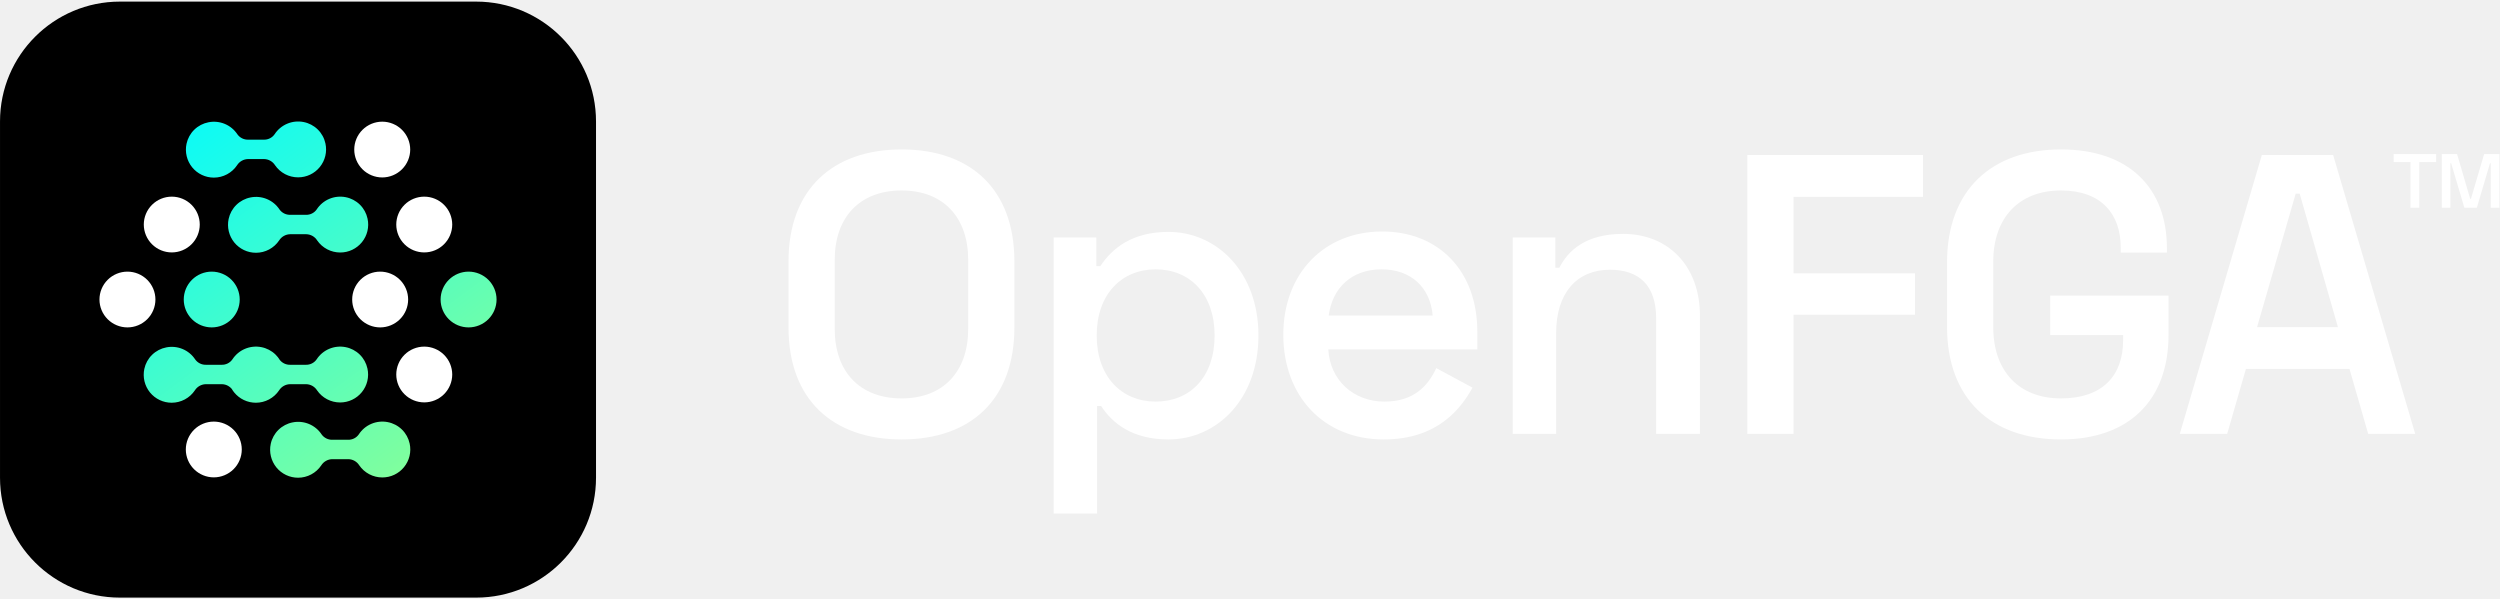
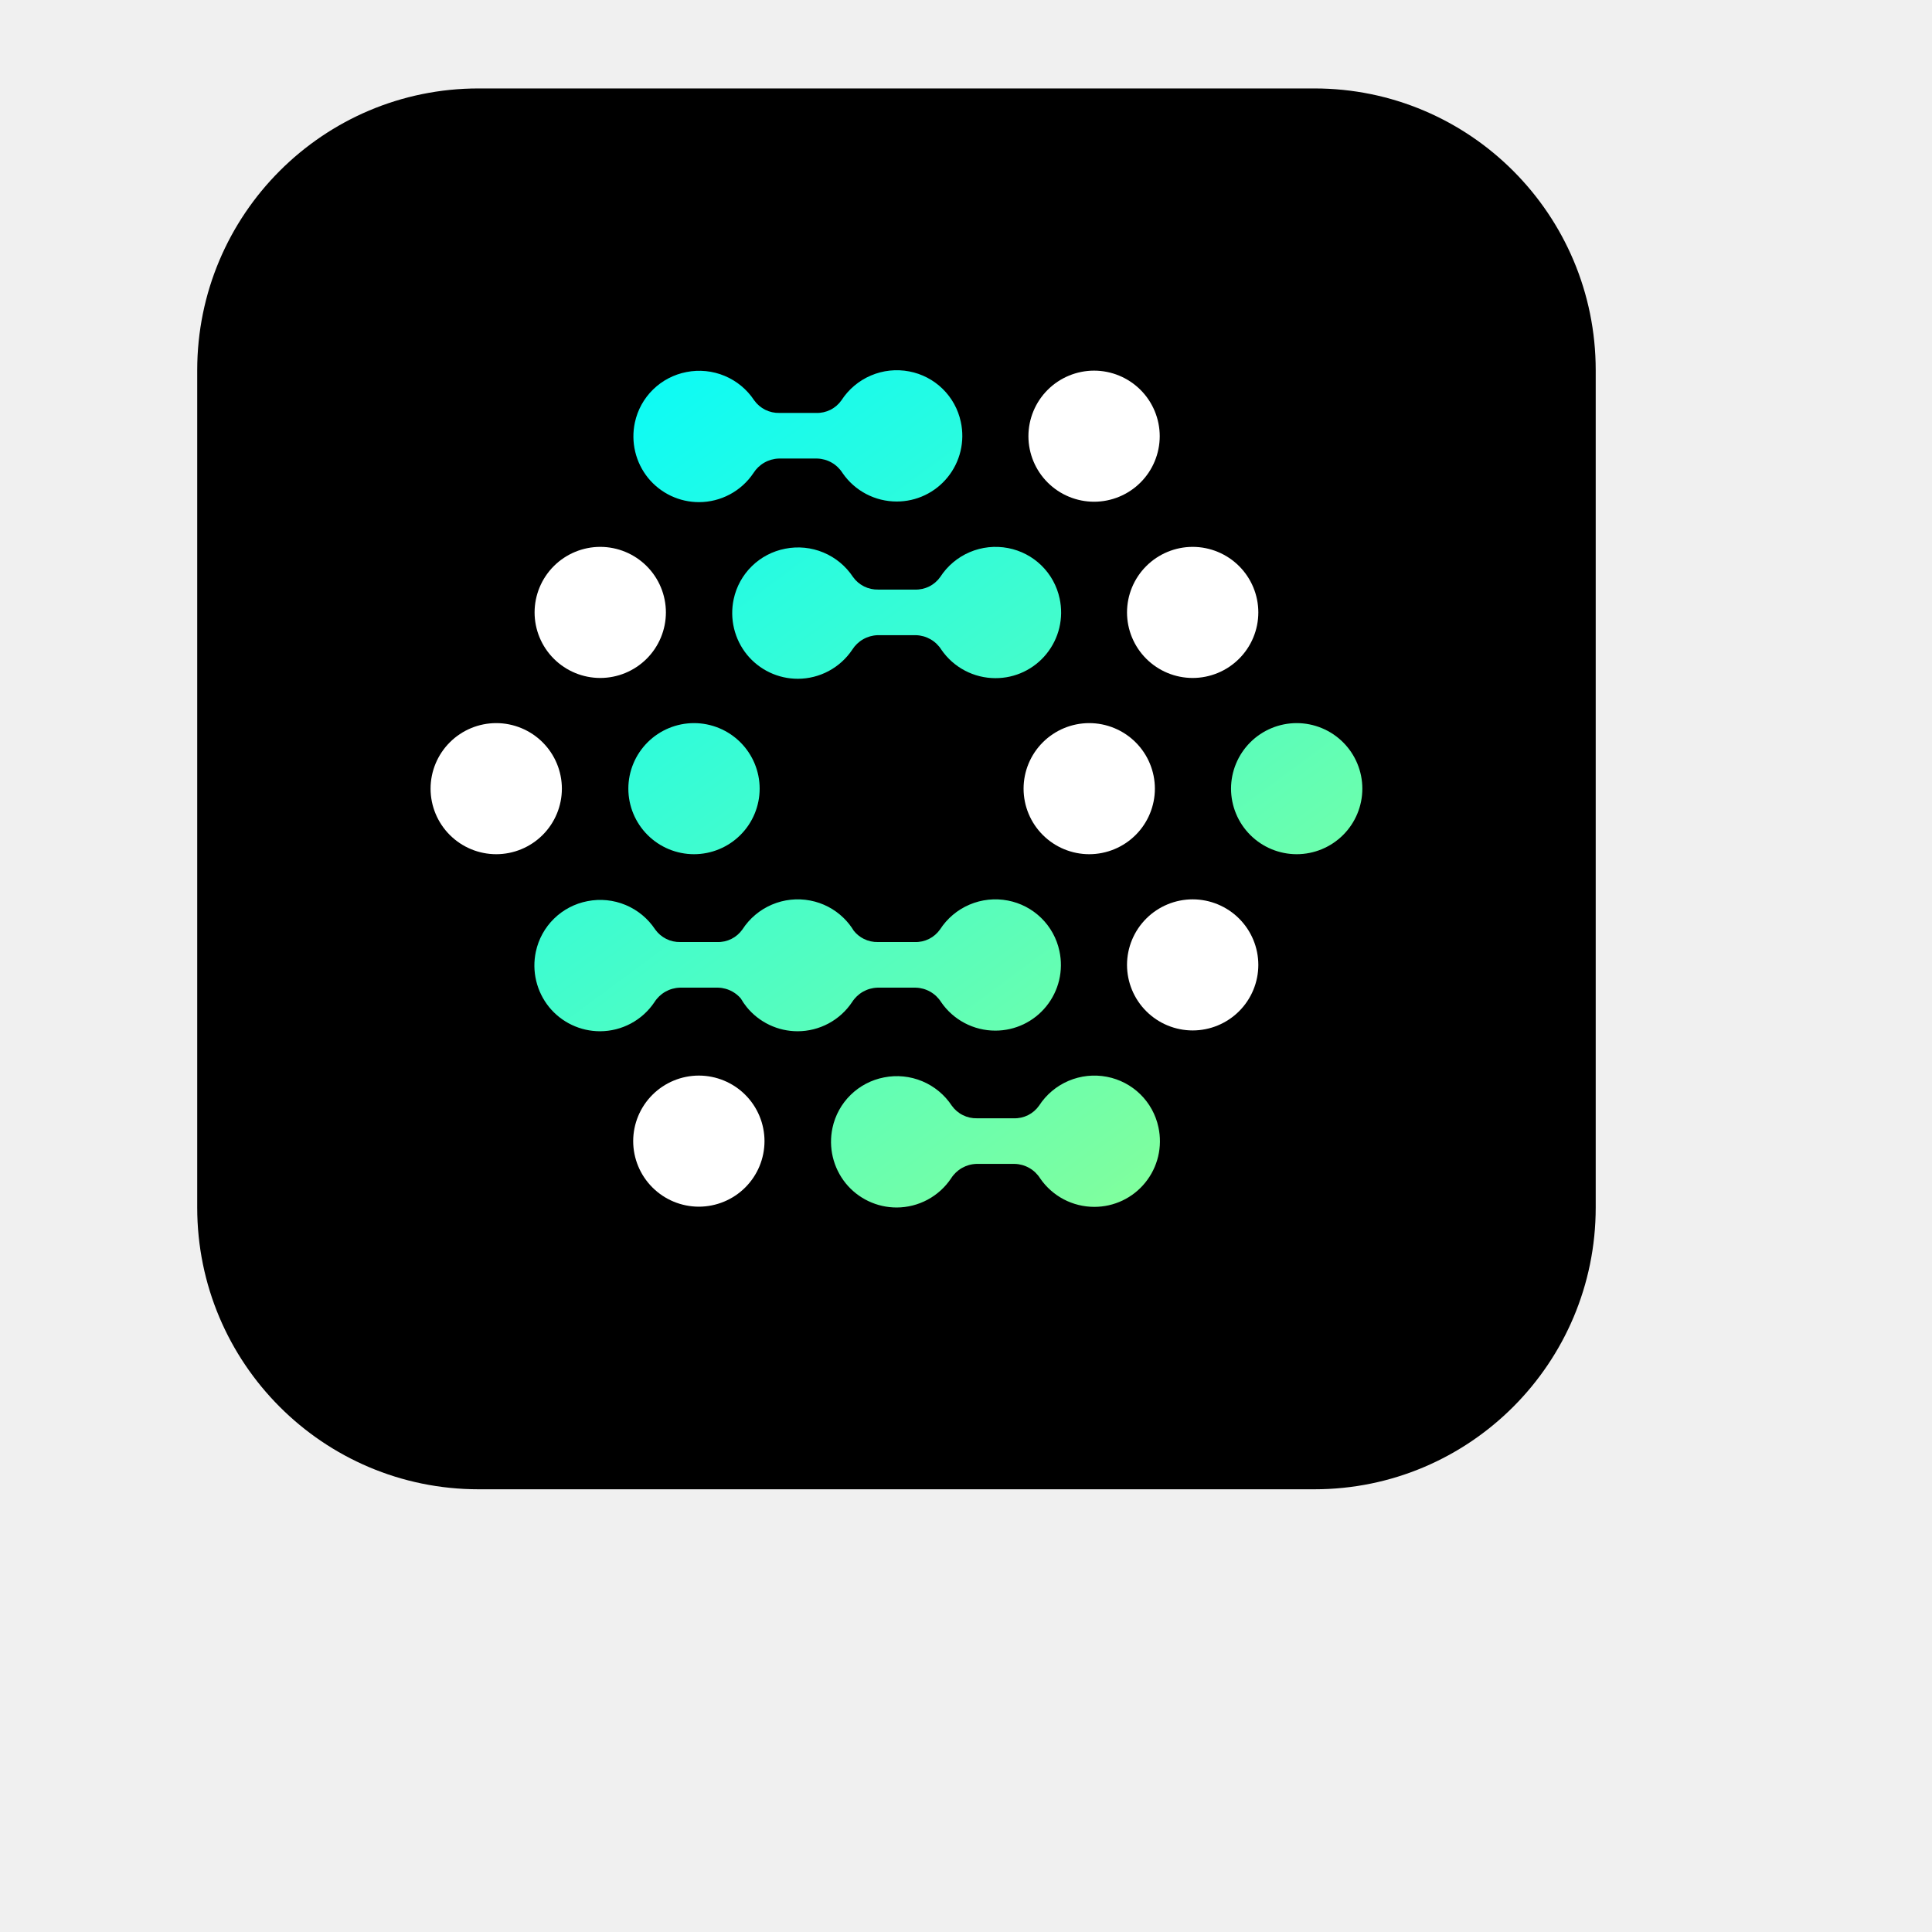
- <svg xmlns="http://www.w3.org/2000/svg" width="1161" height="278" viewBox="0 0 1161 278" fill="none">
-   <path d="M366.187 121.382V152.092C366.187 185.577 386.722 204.077 418.727 204.077C450.732 204.077 471.082 185.577 471.082 152.092V121.382C471.082 87.897 450.732 69.397 418.727 69.397C386.722 69.397 366.187 87.897 366.187 121.382ZM387.647 120.642C387.647 101.032 399.117 88.453 418.727 88.453C438.152 88.453 449.622 101.032 449.622 120.642V152.832C449.622 172.442 438.152 185.022 418.727 185.022C399.117 185.022 387.647 172.442 387.647 152.832V120.642Z" fill="white" />
-   <path d="M489.327 238.487H509.492V188.537H511.342C516.522 196.492 525.772 204.077 542.607 204.077C564.992 204.077 584.417 185.577 584.417 155.792C584.417 126.192 564.992 107.692 542.607 107.692C525.772 107.692 516.522 115.277 510.972 123.602H509.122V110.282H489.327V238.487ZM536.687 186.502C520.962 186.502 509.307 175.032 509.307 155.792C509.307 136.552 520.962 125.082 536.687 125.082C552.597 125.082 564.067 136.552 564.067 155.792C564.067 175.217 552.597 186.502 536.687 186.502Z" fill="white" />
-   <path d="M595.965 155.422C595.965 184.097 614.835 204.077 642.585 204.077C667.745 204.077 678.475 189.647 683.84 180.027L667.005 170.962C663.305 178.917 656.83 186.502 642.955 186.502C628.34 186.502 617.61 176.327 616.87 162.267H686.06V153.942C686.06 126.007 668.3 107.507 641.845 107.507C615.02 107.507 595.965 126.932 595.965 155.422ZM617.055 146.542C618.72 133.777 627.6 125.082 641.66 125.082C655.165 125.082 664.23 133.407 665.34 146.542H617.055Z" fill="white" />
-   <path d="M702.511 110.282V201.487H722.676V154.682C722.676 135.812 732.481 125.267 747.651 125.267C761.156 125.267 769.111 132.482 769.111 147.837V201.487H789.461V146.727C789.461 123.417 774.661 108.617 753.756 108.617C736.366 108.617 728.226 116.387 724.156 124.342H722.306V110.282H702.511Z" fill="white" />
-   <path d="M811.456 71.987V201.487H832.915V146.172H889.341V126.932H832.915V91.412H893.041V71.987H811.456Z" fill="white" />
-   <path d="M904.204 151.722C904.204 185.207 924.739 204.077 957.114 204.077C988.749 204.077 1007.06 185.762 1007.06 155.607V137.292H952.119V155.607H985.974V158.012C985.974 174.477 976.354 185.022 957.114 185.022C937.689 185.022 925.664 172.442 925.664 151.907V121.567C925.664 101.032 937.689 88.453 957.114 88.453C975.984 88.453 984.864 99.552 984.864 114.907V117.312H1006.32V115.277C1006.32 87.713 989.119 69.397 957.114 69.397C924.924 69.397 904.204 88.267 904.204 121.937V151.722Z" fill="white" />
-   <path d="M1050.4 71.987L1012.29 201.487H1034.3L1043 171.332H1091.1L1099.79 201.487H1121.62L1083.51 71.987H1050.4ZM1048.18 151.907L1066.12 89.933H1067.97L1085.73 151.907H1048.18Z" fill="white" />
-   <path d="M1111.62 71.537V75.279H1119.43V96.48H1123.52V75.279H1131.33V71.537H1111.62Z" fill="white" />
-   <path d="M1133.97 71.537V96.48H1137.96V75.813H1138.32L1144.45 96.48H1150.25L1156.35 75.813H1156.7V96.48H1160.73V71.537H1153.64L1147.51 92.311H1147.15L1141.06 71.537H1133.97Z" fill="white" />
-   <path d="M221.106 0.746H55.69C24.937 0.746 0.006 25.676 0.006 56.43V221.846C0.006 252.599 24.937 277.529 55.69 277.529H221.106C251.859 277.529 276.789 252.599 276.789 221.846V56.43C276.789 25.676 251.859 0.746 221.106 0.746Z" fill="black" />
-   <path d="M164.514 69.454C164.517 72.888 165.887 76.181 168.324 78.609C170.76 81.037 174.063 82.403 177.508 82.406C180.954 82.403 184.257 81.037 186.693 78.609C189.129 76.181 190.499 72.888 190.503 69.454C190.499 66.02 189.129 62.728 186.693 60.3C184.257 57.872 180.954 56.506 177.508 56.503C174.063 56.506 170.76 57.872 168.324 60.3C165.887 62.728 164.517 66.02 164.514 69.454Z" fill="white" />
-   <path d="M86.293 208.74C86.296 212.173 87.666 215.466 90.103 217.894C92.539 220.322 95.842 221.688 99.287 221.691C102.733 221.688 106.036 220.322 108.472 217.894C110.908 215.466 112.278 212.173 112.282 208.74C112.278 205.306 110.908 202.013 108.472 199.585C106.036 197.157 102.733 195.791 99.287 195.788C95.842 195.791 92.539 197.157 90.103 199.585C87.666 202.013 86.296 205.306 86.293 208.74Z" fill="white" />
-   <path d="M163.555 139.097C163.558 142.531 164.928 145.823 167.364 148.251C169.801 150.679 173.104 152.045 176.549 152.048C179.994 152.045 183.298 150.679 185.734 148.251C188.17 145.823 189.54 142.531 189.543 139.097C189.54 135.663 188.17 132.371 185.734 129.943C183.298 127.514 179.994 126.149 176.549 126.146C173.104 126.149 169.801 127.514 167.364 129.943C164.928 132.371 163.558 135.663 163.555 139.097Z" fill="white" />
-   <path d="M46.191 139.097C46.195 142.531 47.565 145.823 50.001 148.251C52.437 150.679 55.74 152.045 59.186 152.048C62.631 152.045 65.934 150.679 68.371 148.251C70.807 145.823 72.177 142.531 72.18 139.097C72.177 135.663 70.807 132.371 68.371 129.943C65.934 127.514 62.631 126.149 59.186 126.146C55.74 126.149 52.437 127.514 50.001 129.943C47.565 132.371 46.195 135.663 46.191 139.097Z" fill="white" />
-   <path d="M110.1 76.727C110.637 75.88 111.373 75.177 112.245 74.679C113.117 74.182 114.099 73.904 115.103 73.872H122.719C123.724 73.902 124.706 74.179 125.578 74.676C126.451 75.174 127.187 75.878 127.722 76.727C128.914 78.464 130.513 79.885 132.381 80.867C134.249 81.848 136.329 82.361 138.44 82.361C140.373 82.364 142.281 81.936 144.025 81.108C145.77 80.279 147.306 79.072 148.521 77.574C149.752 76.062 150.626 74.293 151.078 72.399C151.531 70.504 151.55 68.532 151.134 66.63C150.608 64.15 149.359 61.881 147.543 60.107C145.727 58.333 143.426 57.133 140.929 56.657C138.376 56.166 135.734 56.447 133.342 57.465C130.951 58.482 128.92 60.189 127.509 62.367C126.949 63.164 126.198 63.809 125.325 64.244C124.451 64.679 123.483 64.891 122.507 64.86H115.24C114.265 64.885 113.299 64.671 112.426 64.237C111.554 63.802 110.802 63.16 110.238 62.367C108.813 60.213 106.777 58.531 104.389 57.537C102.001 56.542 99.369 56.279 96.831 56.782C94.335 57.261 92.035 58.462 90.22 60.235C88.405 62.009 87.155 64.276 86.625 66.754C86.216 68.657 86.239 70.628 86.691 72.521C87.143 74.415 88.014 76.183 89.239 77.699C90.457 79.196 91.996 80.402 93.742 81.23C95.488 82.058 97.398 82.487 99.332 82.486C101.463 82.48 103.56 81.952 105.438 80.948C107.316 79.944 108.918 78.494 110.1 76.727Z" fill="url(#paint0_linear_144_5750)" />
-   <path d="M129.656 111.628C130.193 110.782 130.929 110.079 131.801 109.581C132.673 109.083 133.654 108.806 134.659 108.774H142.275C143.28 108.804 144.262 109.08 145.134 109.578C146.007 110.076 146.743 110.78 147.278 111.628C148.47 113.365 150.069 114.787 151.937 115.768C153.805 116.75 155.885 117.263 157.996 117.263C159.928 117.266 161.837 116.838 163.581 116.01C165.326 115.181 166.862 113.974 168.077 112.476C169.308 110.964 170.182 109.195 170.634 107.3C171.087 105.406 171.106 103.434 170.69 101.531C170.164 99.052 168.915 96.783 167.099 95.009C165.283 93.235 162.982 92.035 160.485 91.559C157.932 91.068 155.29 91.349 152.898 92.367C150.507 93.384 148.476 95.091 147.065 97.268C146.505 98.065 145.754 98.711 144.881 99.146C144.007 99.581 143.039 99.793 142.063 99.761H134.796C133.821 99.787 132.855 99.573 131.982 99.138C131.11 98.704 130.358 98.061 129.794 97.268C128.369 95.115 126.333 93.433 123.945 92.439C121.557 91.444 118.925 91.181 116.387 91.684C113.891 92.162 111.591 93.364 109.776 95.137C107.961 96.911 106.711 99.178 106.181 101.656C105.772 103.559 105.795 105.529 106.247 107.423C106.699 109.316 107.57 111.085 108.795 112.601C110.014 114.097 111.552 115.304 113.298 116.132C115.044 116.96 116.954 117.389 118.888 117.387C121.019 117.382 123.116 116.854 124.994 115.85C126.872 114.845 128.473 113.396 129.656 111.628Z" fill="url(#paint1_linear_144_5750)" />
-   <path d="M92.649 179.224C91.777 179.722 91.04 180.424 90.504 181.271C89.321 183.038 87.72 184.488 85.842 185.493C83.964 186.497 81.867 187.025 79.735 187.03C77.802 187.032 75.892 186.603 74.145 185.775C72.399 184.947 70.861 183.74 69.642 182.244C68.417 180.728 67.546 178.959 67.094 177.066C66.642 175.172 66.62 173.202 67.028 171.299C67.558 168.821 68.808 166.554 70.624 164.78C72.439 163.006 74.738 161.805 77.234 161.327C79.772 160.824 82.404 161.087 84.792 162.081C87.18 163.076 89.216 164.758 90.641 166.911C91.205 167.704 91.957 168.346 92.83 168.781C93.702 169.216 94.669 169.43 95.644 169.404H102.91C103.886 169.436 104.855 169.224 105.728 168.789C106.601 168.354 107.352 167.708 107.913 166.911C109.323 164.734 111.354 163.027 113.746 162.009C116.137 160.992 118.779 160.711 121.332 161.202C123.83 161.678 126.131 162.878 127.946 164.652C128.723 165.411 129.396 166.26 129.953 167.178C130.49 167.849 131.168 168.396 131.94 168.781C132.813 169.216 133.779 169.43 134.754 169.404H142.021C142.997 169.436 143.965 169.224 144.839 168.789C145.712 168.354 146.463 167.708 147.023 166.911C148.434 164.734 150.465 163.027 152.856 162.009C155.248 160.992 157.89 160.711 160.443 161.202C162.94 161.678 165.241 162.878 167.057 164.652C168.873 166.426 170.122 168.695 170.648 171.174C171.064 173.077 171.045 175.049 170.592 176.943C170.14 178.838 169.266 180.607 168.035 182.119C166.82 183.617 165.284 184.824 163.539 185.652C161.795 186.481 159.887 186.909 157.954 186.906C155.843 186.906 153.763 186.393 151.895 185.411C150.027 184.429 148.428 183.008 147.236 181.271C146.701 180.423 145.965 179.719 145.092 179.221C144.22 178.723 143.238 178.447 142.233 178.417H134.617C133.613 178.449 132.631 178.726 131.759 179.224C130.887 179.722 130.151 180.424 129.614 181.271C128.432 183.038 126.83 184.488 124.952 185.493C123.074 186.497 120.977 187.025 118.846 187.03C116.912 187.032 115.002 186.603 113.256 185.775C111.51 184.947 109.972 183.74 108.753 182.244C108.319 181.707 107.93 181.139 107.588 180.544C107.134 180.017 106.591 179.569 105.982 179.221C105.109 178.723 104.127 178.447 103.123 178.417H95.506C94.502 178.449 93.521 178.726 92.649 179.224Z" fill="url(#paint2_linear_144_5750)" />
-   <path d="M151.356 214.046C150.484 214.543 149.747 215.246 149.211 216.093C148.028 217.86 146.427 219.31 144.549 220.314C142.671 221.319 140.574 221.847 138.443 221.852C136.509 221.854 134.599 221.425 132.853 220.597C131.107 219.768 129.568 218.562 128.35 217.065C127.124 215.55 126.254 213.781 125.801 211.887C125.349 209.994 125.327 208.024 125.736 206.121C126.265 203.643 127.516 201.375 129.331 199.602C131.146 197.828 133.445 196.627 135.941 196.149C138.48 195.646 141.111 195.908 143.499 196.903C145.887 197.898 147.924 199.579 149.348 201.733C149.913 202.526 150.664 203.168 151.537 203.603C152.409 204.038 153.376 204.252 154.351 204.226H161.617C162.593 204.257 163.562 204.046 164.435 203.611C165.309 203.175 166.06 202.53 166.62 201.733C168.03 199.556 170.062 197.848 172.453 196.831C174.844 195.814 177.487 195.533 180.04 196.024C182.537 196.499 184.838 197.699 186.654 199.474C188.469 201.248 189.719 203.517 190.245 205.996C190.66 207.899 190.641 209.871 190.189 211.765C189.736 213.66 188.862 215.428 187.631 216.941C186.417 218.438 184.88 219.646 183.136 220.474C181.392 221.303 179.483 221.731 177.551 221.727C175.439 221.728 173.359 221.215 171.492 220.233C169.624 219.251 168.025 217.83 166.833 216.093C166.298 215.245 165.562 214.541 164.689 214.043C163.817 213.545 162.835 213.269 161.83 213.238H154.213C153.209 213.271 152.228 213.548 151.356 214.046Z" fill="url(#paint3_linear_144_5750)" />
-   <path d="M204.615 139.097C204.618 142.53 205.988 145.823 208.424 148.251C210.86 150.679 214.164 152.045 217.609 152.048C221.054 152.045 224.358 150.679 226.794 148.251C229.23 145.823 230.6 142.53 230.603 139.097C230.6 135.663 229.23 132.37 226.794 129.942C224.358 127.514 221.054 126.148 217.609 126.145C214.164 126.148 210.86 127.514 208.424 129.942C205.988 132.37 204.618 135.663 204.615 139.097Z" fill="url(#paint4_linear_144_5750)" />
-   <path d="M89.143 148.251C86.707 145.823 85.337 142.53 85.334 139.097C85.337 135.663 86.707 132.37 89.143 129.942C91.58 127.514 94.883 126.148 98.328 126.145C101.773 126.148 105.077 127.514 107.513 129.942C109.949 132.37 111.319 135.663 111.323 139.097C111.319 142.53 109.949 145.823 107.513 148.251C105.077 150.679 101.773 152.045 98.328 152.048C94.883 152.045 91.58 150.679 89.143 148.251Z" fill="url(#paint5_linear_144_5750)" />
-   <path d="M184.028 104.275C184.031 107.709 185.401 111.001 187.837 113.429C190.274 115.857 193.577 117.223 197.022 117.226C200.468 117.223 203.771 115.857 206.207 113.429C208.643 111.001 210.013 107.709 210.017 104.275C210.013 100.841 208.643 97.548 206.207 95.12C203.771 92.692 200.468 91.326 197.022 91.323C193.577 91.326 190.274 92.692 187.837 95.12C185.401 97.548 184.031 100.841 184.028 104.275Z" fill="white" />
-   <path d="M66.778 104.275C66.781 107.709 68.151 111.001 70.588 113.429C73.024 115.857 76.327 117.223 79.772 117.226C83.218 117.223 86.521 115.857 88.957 113.429C91.393 111.001 92.763 107.709 92.767 104.275C92.763 100.841 91.393 97.548 88.957 95.12C86.521 92.692 83.218 91.326 79.772 91.323C76.327 91.326 73.024 92.692 70.588 95.12C68.151 97.548 66.781 100.841 66.778 104.275Z" fill="white" />
-   <path d="M184.028 173.918C184.031 177.352 185.401 180.644 187.837 183.073C190.274 185.501 193.577 186.866 197.022 186.87C200.468 186.866 203.771 185.501 206.207 183.073C208.643 180.644 210.013 177.352 210.017 173.918C210.013 170.484 208.643 167.192 206.207 164.764C203.771 162.336 200.468 160.97 197.022 160.967C193.577 160.97 190.274 162.336 187.837 164.764C185.401 167.192 184.031 170.484 184.028 173.918Z" fill="white" />
+ <svg xmlns="http://www.w3.org/2000/svg" viewBox="0 0 500 500">
  <defs>
-     <linearGradient id="paint0_linear_144_5750" x1="66.738" y1="49.099" x2="200.848" y2="231.126" gradientUnits="userSpaceOnUse">
+     <linearGradient id="paint0_linear_1011_17476" x1="87.26" y1="63.335" x2="263.008" y2="301.478" gradientUnits="userSpaceOnUse" gradientTransform="matrix(1, 0, 0, 1, 51.03785, 22.88783)">
      <stop stop-color="#00FAFF" />
      <stop offset="1" stop-color="#8BFF95" />
    </linearGradient>
-     <linearGradient id="paint1_linear_144_5750" x1="66.738" y1="49.099" x2="200.848" y2="231.126" gradientUnits="userSpaceOnUse">
+     <linearGradient id="paint1_linear_1011_17476" x1="87.26" y1="63.335" x2="263.008" y2="301.478" gradientUnits="userSpaceOnUse" gradientTransform="matrix(1, 0, 0, 1, 51.03785, 22.88783)">
      <stop stop-color="#00FAFF" />
      <stop offset="1" stop-color="#8BFF95" />
    </linearGradient>
-     <linearGradient id="paint2_linear_144_5750" x1="66.738" y1="49.099" x2="200.848" y2="231.126" gradientUnits="userSpaceOnUse">
+     <linearGradient id="paint2_linear_1011_17476" x1="87.26" y1="63.335" x2="263.008" y2="301.478" gradientUnits="userSpaceOnUse" gradientTransform="matrix(1, 0, 0, 1, 51.03785, 22.88783)">
      <stop stop-color="#00FAFF" />
      <stop offset="1" stop-color="#8BFF95" />
    </linearGradient>
-     <linearGradient id="paint3_linear_144_5750" x1="66.738" y1="49.099" x2="200.848" y2="231.126" gradientUnits="userSpaceOnUse">
+     <linearGradient id="paint3_linear_1011_17476" x1="87.26" y1="63.335" x2="263.008" y2="301.478" gradientUnits="userSpaceOnUse" gradientTransform="matrix(1, 0, 0, 1, 51.03785, 22.88783)">
      <stop stop-color="#00FAFF" />
      <stop offset="1" stop-color="#8BFF95" />
    </linearGradient>
-     <linearGradient id="paint4_linear_144_5750" x1="66.738" y1="49.099" x2="200.848" y2="231.126" gradientUnits="userSpaceOnUse">
+     <linearGradient id="paint4_linear_1011_17476" x1="87.26" y1="63.335" x2="263.008" y2="301.478" gradientUnits="userSpaceOnUse" gradientTransform="matrix(1, 0, 0, 1, 51.03785, 22.88783)">
      <stop stop-color="#00FAFF" />
      <stop offset="1" stop-color="#8BFF95" />
    </linearGradient>
-     <linearGradient id="paint5_linear_144_5750" x1="66.738" y1="49.099" x2="200.848" y2="231.126" gradientUnits="userSpaceOnUse">
+     <linearGradient id="paint5_linear_1011_17476" x1="87.26" y1="63.335" x2="263.008" y2="301.478" gradientUnits="userSpaceOnUse" gradientTransform="matrix(1, 0, 0, 1, 51.03785, 22.88783)">
      <stop stop-color="#00FAFF" />
      <stop offset="1" stop-color="#8BFF95" />
    </linearGradient>
  </defs>
+   <path d="M 340.156 22.888 L 123.852 22.888 C 83.638 22.888 51.038 55.543 51.038 95.824 L 51.038 312.49 C 51.038 352.771 83.638 385.426 123.852 385.426 L 340.156 385.426 C 380.369 385.426 412.969 352.771 412.969 312.49 L 412.969 95.824 C 412.969 55.543 380.369 22.888 340.156 22.888 Z" fill="black" style="stroke-width: 1;" />
+   <path d="M 266.154 112.884 C 266.158 117.382 267.95 121.695 271.136 124.875 C 274.321 128.055 278.641 129.844 283.146 129.848 C 287.651 129.844 291.971 128.055 295.156 124.875 C 298.342 121.695 300.133 117.382 300.138 112.884 C 300.133 108.387 298.342 104.074 295.156 100.894 C 291.971 97.713 287.651 95.925 283.146 95.92 C 278.641 95.925 274.321 97.713 271.136 100.894 C 267.95 104.074 266.158 108.387 266.154 112.884 Z" fill="white" style="stroke-width: 1;" />
+   <path d="M 163.869 295.324 C 163.874 299.821 165.665 304.134 168.851 307.314 C 172.037 310.495 176.356 312.283 180.861 312.288 C 185.366 312.283 189.686 310.495 192.872 307.314 C 196.057 304.134 197.849 299.821 197.853 295.324 C 197.849 290.826 196.057 286.513 192.872 283.333 C 189.686 280.152 185.366 278.364 180.861 278.359 C 176.356 278.364 172.037 280.152 168.851 283.333 C 165.665 286.513 163.874 290.826 163.869 295.324 Z" fill="white" style="stroke-width: 1;" />
+   <path d="M 264.9 204.104 C 264.904 208.602 266.696 212.914 269.881 216.094 C 273.067 219.275 277.386 221.064 281.892 221.068 C 286.397 221.064 290.716 219.275 293.902 216.094 C 297.088 212.914 298.879 208.602 298.884 204.104 C 298.879 199.606 297.088 195.294 293.902 192.113 C 290.716 188.933 286.397 187.144 281.892 187.14 C 277.386 187.144 273.067 188.933 269.881 192.113 C 266.696 195.294 264.904 199.606 264.9 204.104 Z" fill="white" style="stroke-width: 1;" />
+   <path d="M 111.431 204.104 C 111.436 208.602 113.227 212.914 116.413 216.094 C 119.599 219.275 123.918 221.064 128.423 221.068 C 132.928 221.064 137.248 219.275 140.434 216.094 C 143.619 212.914 145.411 208.602 145.415 204.104 C 145.411 199.606 143.619 195.294 140.434 192.113 C 137.248 188.933 132.928 187.144 128.423 187.14 C 123.918 187.144 119.599 188.933 116.413 192.113 C 113.227 195.294 111.436 199.606 111.431 204.104 Z" fill="white" style="stroke-width: 1;" />
+   <path d="M 195.001 122.41 C 195.702 121.301 196.665 120.381 197.806 119.729 C 198.946 119.077 200.229 118.714 201.542 118.671 L 211.502 118.671 C 212.816 118.711 214.1 119.073 215.241 119.725 C 216.381 120.377 217.344 121.299 218.044 122.41 C 219.602 124.685 221.694 126.547 224.136 127.833 C 226.578 129.119 229.298 129.791 232.059 129.79 C 234.586 129.795 237.081 129.234 239.362 128.149 C 241.644 127.064 243.652 125.482 245.24 123.52 C 246.85 121.54 247.993 119.223 248.585 116.742 C 249.176 114.26 249.202 111.678 248.658 109.185 C 247.97 105.938 246.336 102.966 243.962 100.642 C 241.588 98.318 238.579 96.746 235.313 96.123 C 231.975 95.48 228.52 95.848 225.393 97.181 C 222.266 98.513 219.61 100.749 217.766 103.601 C 217.033 104.645 216.051 105.49 214.909 106.061 C 213.767 106.631 212.5 106.908 211.224 106.867 L 201.722 106.867 C 200.447 106.9 199.183 106.62 198.042 106.051 C 196.901 105.481 195.918 104.64 195.18 103.601 C 193.317 100.78 190.655 98.578 187.532 97.275 C 184.409 95.972 180.968 95.628 177.649 96.287 C 174.385 96.913 171.378 98.487 169.005 100.81 C 166.631 103.133 164.996 106.103 164.304 109.348 C 163.769 111.841 163.798 114.422 164.39 116.902 C 164.981 119.382 166.119 121.699 167.722 123.684 C 169.315 125.644 171.327 127.224 173.61 128.309 C 175.894 129.394 178.391 129.956 180.92 129.953 C 183.707 129.947 186.449 129.255 188.905 127.939 C 191.361 126.624 193.454 124.725 195.001 122.41 Z" fill="url(#paint0_linear_1011_17476)" style="stroke-width: 1;" />
+   <path d="M 220.573 168.125 C 221.274 167.016 222.237 166.096 223.378 165.444 C 224.518 164.792 225.801 164.429 227.114 164.386 L 237.074 164.386 C 238.388 164.426 239.672 164.788 240.813 165.44 C 241.953 166.092 242.916 167.014 243.616 168.125 C 245.174 170.401 247.266 172.262 249.708 173.548 C 252.15 174.834 254.87 175.506 257.631 175.505 C 260.158 175.51 262.653 174.949 264.935 173.864 C 267.216 172.779 269.224 171.198 270.813 169.236 C 272.422 167.255 273.565 164.938 274.157 162.457 C 274.748 159.975 274.774 157.393 274.231 154.9 C 273.542 151.653 271.908 148.681 269.534 146.357 C 267.16 144.033 264.151 142.461 260.886 141.838 C 257.547 141.195 254.092 141.563 250.965 142.896 C 247.838 144.228 245.182 146.464 243.338 149.316 C 242.605 150.36 241.623 151.205 240.481 151.776 C 239.339 152.346 238.072 152.623 236.796 152.582 L 227.294 152.582 C 226.019 152.616 224.755 152.335 223.614 151.766 C 222.473 151.196 221.491 150.355 220.753 149.316 C 218.89 146.495 216.227 144.293 213.104 142.99 C 209.981 141.687 206.541 141.343 203.221 142.002 C 199.957 142.628 196.95 144.202 194.577 146.525 C 192.203 148.848 190.568 151.818 189.876 155.064 C 189.341 157.556 189.37 160.137 189.962 162.617 C 190.553 165.097 191.692 167.414 193.294 169.399 C 194.887 171.359 196.899 172.94 199.182 174.024 C 201.466 175.109 203.963 175.671 206.492 175.669 C 209.279 175.662 212.021 174.97 214.477 173.655 C 216.933 172.339 219.026 170.44 220.573 168.125 Z" fill="url(#paint1_linear_1011_17476)" style="stroke-width: 1;" />
+   <path d="M 172.18 256.664 C 171.04 257.316 170.077 258.236 169.375 259.345 C 167.829 261.66 165.735 263.559 163.279 264.875 C 160.824 266.19 158.081 266.882 155.294 266.889 C 152.766 266.891 150.269 266.329 147.985 265.244 C 145.702 264.16 143.69 262.579 142.097 260.619 C 140.494 258.634 139.356 256.317 138.765 253.837 C 138.173 251.357 138.144 248.776 138.679 246.284 C 139.371 243.038 141.006 240.068 143.38 237.745 C 145.753 235.422 148.76 233.849 152.024 233.222 C 155.343 232.563 158.784 232.907 161.907 234.21 C 165.029 235.513 167.692 237.715 169.555 240.536 C 170.293 241.575 171.276 242.416 172.417 242.986 C 173.558 243.555 174.822 243.836 176.097 243.802 L 185.599 243.802 C 186.875 243.843 188.141 243.566 189.283 242.996 C 190.425 242.426 191.407 241.58 192.14 240.536 C 193.984 237.684 196.64 235.448 199.768 234.116 C 202.895 232.783 206.35 232.415 209.688 233.058 C 212.954 233.681 215.963 235.253 218.337 237.577 C 219.352 238.571 220.232 239.684 220.961 240.886 C 221.663 241.764 222.549 242.482 223.559 242.986 C 224.7 243.555 225.964 243.836 227.239 243.802 L 236.741 243.802 C 238.017 243.843 239.284 243.566 240.426 242.996 C 241.568 242.426 242.55 241.58 243.283 240.536 C 245.127 237.684 247.783 235.448 250.91 234.116 C 254.037 232.783 257.492 232.415 260.831 233.058 C 264.096 233.681 267.105 235.253 269.479 237.577 C 271.853 239.901 273.487 242.873 274.176 246.12 C 274.719 248.613 274.694 251.195 274.102 253.677 C 273.51 256.158 272.367 258.475 270.758 260.456 C 269.169 262.418 267.161 263.999 264.88 265.084 C 262.599 266.169 260.103 266.73 257.576 266.725 C 254.815 266.726 252.095 266.054 249.653 264.768 C 247.211 263.482 245.12 261.621 243.561 259.345 C 242.861 258.234 241.899 257.312 240.758 256.66 C 239.617 256.008 238.333 255.646 237.019 255.606 L 227.059 255.606 C 225.746 255.649 224.463 256.012 223.323 256.664 C 222.183 257.316 221.22 258.236 220.518 259.345 C 218.971 261.66 216.878 263.559 214.422 264.875 C 211.966 266.19 209.224 266.882 206.437 266.889 C 203.908 266.891 201.411 266.329 199.128 265.244 C 196.844 264.16 194.832 262.579 193.239 260.619 C 192.672 259.916 192.163 259.172 191.715 258.393 C 191.121 257.702 190.412 257.115 189.615 256.66 C 188.474 256.008 187.19 255.646 185.877 255.606 L 175.917 255.606 C 174.604 255.649 173.321 256.012 172.18 256.664 Z" fill="url(#paint2_linear_1011_17476)" style="stroke-width: 1;" />
+   <path d="M 248.948 302.274 C 247.808 302.926 246.845 303.847 246.143 304.956 C 244.597 307.271 242.503 309.17 240.047 310.485 C 237.591 311.801 234.849 312.492 232.062 312.499 C 229.533 312.501 227.036 311.94 224.753 310.855 C 222.469 309.77 220.458 308.19 218.864 306.229 C 217.262 304.244 216.123 301.927 215.532 299.447 C 214.941 296.967 214.912 294.387 215.446 291.894 C 216.139 288.648 217.774 285.678 220.147 283.355 C 222.521 281.032 225.527 279.459 228.791 278.832 C 232.111 278.174 235.552 278.518 238.674 279.82 C 241.797 281.123 244.46 283.326 246.323 286.147 C 247.061 287.185 248.044 288.027 249.185 288.596 C 250.326 289.166 251.589 289.446 252.865 289.412 L 262.366 289.412 C 263.643 289.453 264.909 289.176 266.051 288.606 C 267.193 288.036 268.175 287.191 268.908 286.147 C 270.752 283.295 273.408 281.059 276.535 279.726 C 279.663 278.394 283.117 278.025 286.456 278.669 C 289.722 279.292 292.73 280.864 295.105 283.187 C 297.479 285.511 299.113 288.483 299.801 291.731 C 300.344 294.223 300.319 296.806 299.727 299.287 C 299.136 301.768 297.993 304.085 296.383 306.066 C 294.795 308.028 292.786 309.61 290.505 310.694 C 288.224 311.779 285.728 312.34 283.201 312.336 C 280.44 312.336 277.721 311.665 275.278 310.379 C 272.836 309.093 270.745 307.231 269.186 304.956 C 268.486 303.845 267.524 302.923 266.383 302.271 C 265.242 301.618 263.958 301.257 262.644 301.217 L 252.685 301.217 C 251.371 301.259 250.088 301.623 248.948 302.274 Z" fill="url(#paint3_linear_1011_17476)" style="stroke-width: 1;" />
+   <path d="M 318.591 204.104 C 318.595 208.602 320.387 212.914 323.573 216.095 C 326.758 219.275 331.078 221.064 335.583 221.068 C 340.088 221.064 344.408 219.275 347.593 216.095 C 350.779 212.914 352.571 208.602 352.575 204.104 C 352.571 199.606 350.779 195.294 347.593 192.113 C 344.408 188.933 340.088 187.144 335.583 187.14 C 331.078 187.144 326.758 188.933 323.573 192.113 C 320.387 195.294 318.595 199.606 318.591 204.104 Z" fill="url(#paint4_linear_1011_17476)" style="stroke-width: 1;" />
+   <path d="M 167.597 216.095 C 164.411 212.914 162.619 208.602 162.615 204.104 C 162.619 199.606 164.411 195.294 167.597 192.113 C 170.782 188.933 175.102 187.144 179.607 187.14 C 184.112 187.144 188.432 188.933 191.617 192.113 C 194.803 195.294 196.595 199.606 196.599 204.104 C 196.595 208.602 194.803 212.914 191.617 216.095 C 188.432 219.275 184.112 221.064 179.607 221.068 C 175.102 221.064 170.782 219.275 167.597 216.095 Z" fill="url(#paint5_linear_1011_17476)" style="stroke-width: 1;" />
+   <path d="M 291.671 158.493 C 291.675 162.991 293.467 167.304 296.653 170.484 C 299.838 173.665 304.158 175.453 308.663 175.458 C 313.168 175.453 317.488 173.665 320.673 170.484 C 323.859 167.304 325.651 162.991 325.655 158.493 C 325.651 153.996 323.859 149.683 320.673 146.503 C 317.488 143.322 313.168 141.534 308.663 141.529 C 304.158 141.534 299.838 143.322 296.653 146.503 C 293.467 149.683 291.675 153.996 291.671 158.493 Z" fill="white" style="stroke-width: 1;" />
+   <path d="M 138.351 158.493 C 138.356 162.991 140.147 167.304 143.333 170.484 C 146.519 173.665 150.838 175.453 155.343 175.458 C 159.848 175.453 164.168 173.665 167.353 170.484 C 170.539 167.304 172.331 162.991 172.335 158.493 C 172.331 153.996 170.539 149.683 167.353 146.503 C 164.168 143.322 159.848 141.534 155.343 141.529 C 150.838 141.534 146.519 143.322 143.333 146.503 C 140.147 149.683 138.356 153.996 138.351 158.493 Z" fill="white" style="stroke-width: 1;" />
+   <path d="M 291.671 249.714 C 291.675 254.212 293.467 258.524 296.653 261.705 C 299.838 264.885 304.158 266.674 308.663 266.678 C 313.168 266.674 317.488 264.885 320.673 261.705 C 323.859 258.524 325.651 254.212 325.655 249.714 C 325.651 245.216 323.859 240.904 320.673 237.723 C 317.488 234.543 313.168 232.754 308.663 232.75 C 304.158 232.754 299.838 234.543 296.653 237.723 C 293.467 240.904 291.675 245.216 291.671 249.714 Z" fill="white" style="stroke-width: 1;" />
</svg>
